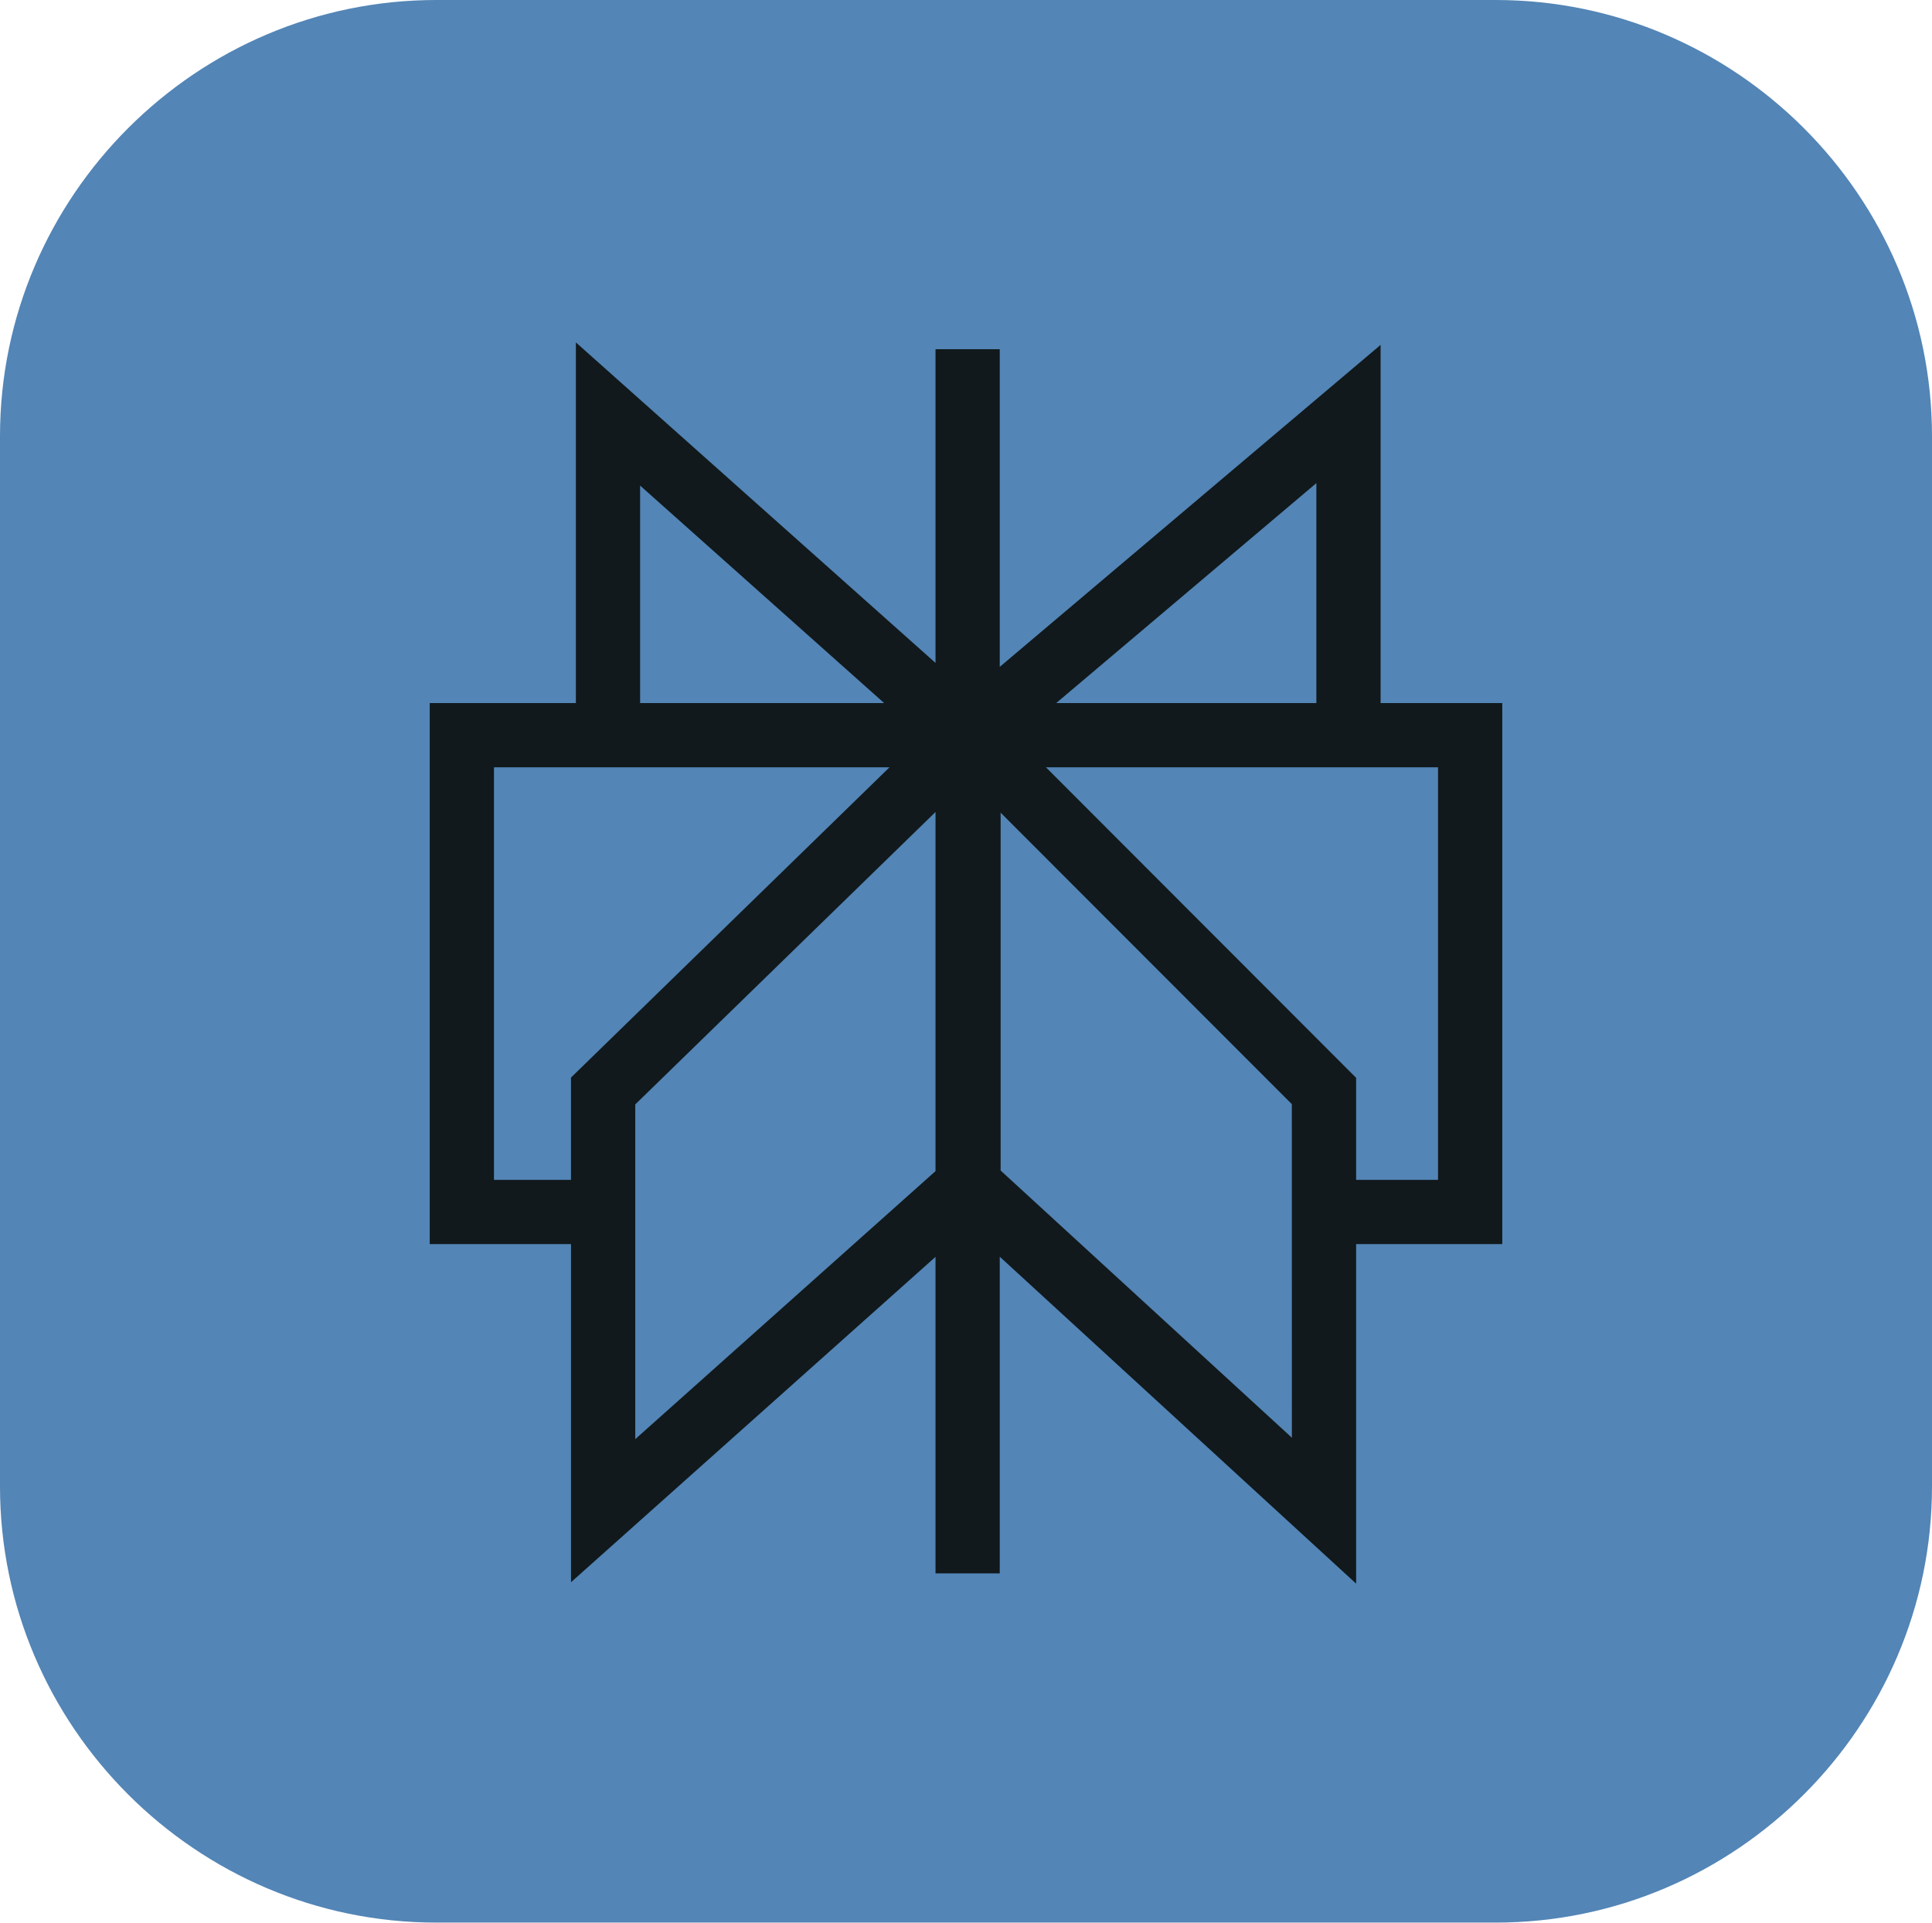
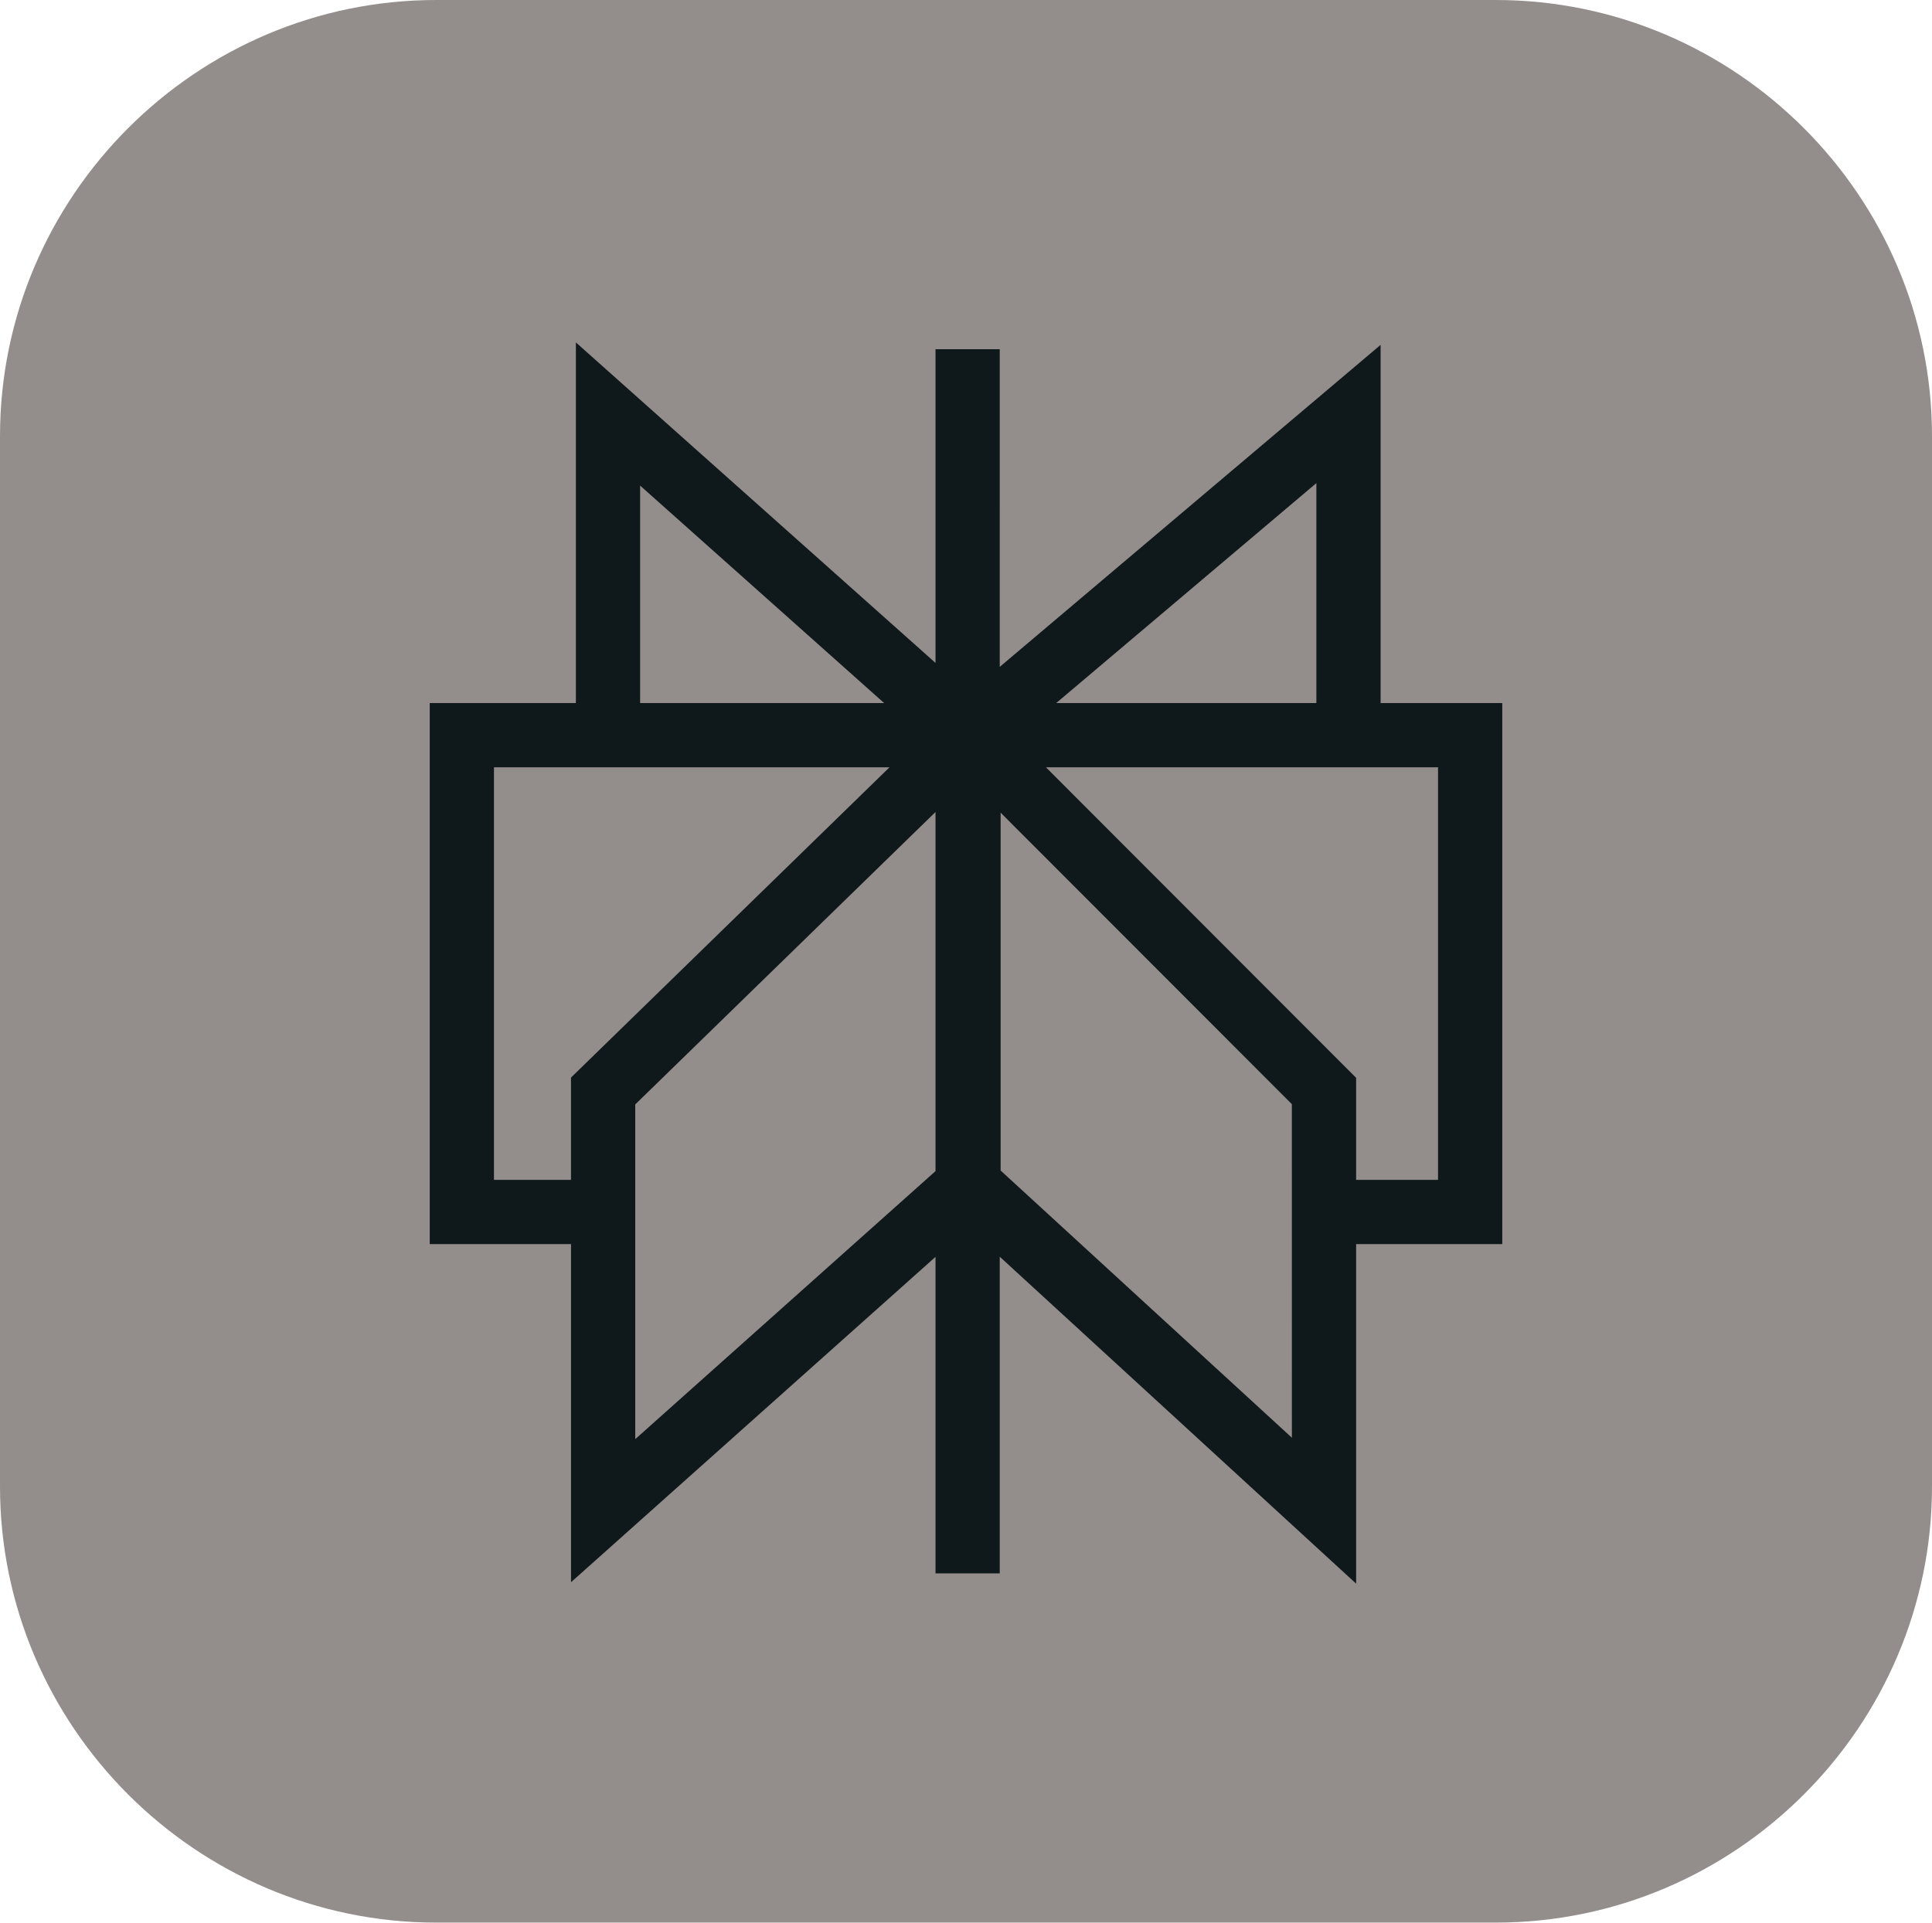
<svg xmlns="http://www.w3.org/2000/svg" shape-rendering="geometricPrecision" text-rendering="geometricPrecision" image-rendering="optimizeQuality" fill-rule="evenodd" clip-rule="evenodd" viewBox="0 0 512 509.64">
-   <path fill="#5385B6" d="M115.613 0h280.774C459.974 0 512 52.025 512 115.612v278.415c0 63.587-52.026 115.613-115.613 115.613H115.613C52.026 509.64 0 457.614 0 394.027V115.612C0 52.025 52.026 0 115.613 0z" />
-   <path fill="#11191c" fill-rule="nonzero" d="M348.851 128.063l-68.946 58.302h68.946v-58.302zm-83.908 48.709l100.931-85.349v94.942h32.244v143.421h-38.731v90.004l-94.442-86.662v83.946h-17.023v-83.906l-96.596 86.246v-89.628h-37.445V186.365h38.732V90.768l95.309 84.958v-83.16h17.023l-.002 84.206zm-29.209 26.616c-34.955.02-69.893 0-104.83 0v109.375h20.415v-27.121l84.415-82.254zm41.445 0l82.208 82.324v27.051h21.708V203.388c-34.617 0-69.274.02-103.916 0zm-42.874-17.023l-64.669-57.646v57.646h64.669zm13.617 124.076v-95.2l-79.573 77.516v88.731l79.573-71.047zm17.252-95.022v94.863l77.19 70.83c0-29.485-.012-58.943-.012-88.425l-77.178-77.268z" />
+   <path fill="#938D8B" d="M115.613 0h280.774C459.974 0 512 52.025 512 115.612v278.415c0 63.587-52.026 115.613-115.613 115.613H115.613C52.026 509.64 0 457.614 0 394.027V115.612C0 52.025 52.026 0 115.613 0z" />
+   <path fill="#0F191C" fill-rule="nonzero" d="M348.851 128.063l-68.946 58.302h68.946v-58.302zm-83.908 48.709l100.931-85.349v94.942h32.244v143.421h-38.731v90.004l-94.442-86.662v83.946h-17.023v-83.906l-96.596 86.246v-89.628h-37.445V186.365h38.732V90.768l95.309 84.958v-83.16h17.023l-.002 84.206zm-29.209 26.616c-34.955.02-69.893 0-104.83 0v109.375h20.415v-27.121l84.415-82.254zm41.445 0l82.208 82.324v27.051h21.708V203.388c-34.617 0-69.274.02-103.916 0zm-42.874-17.023l-64.669-57.646v57.646h64.669zm13.617 124.076v-95.2l-79.573 77.516v88.731l79.573-71.047zm17.252-95.022v94.863l77.19 70.83c0-29.485-.012-58.943-.012-88.425l-77.178-77.268z" />
</svg>
